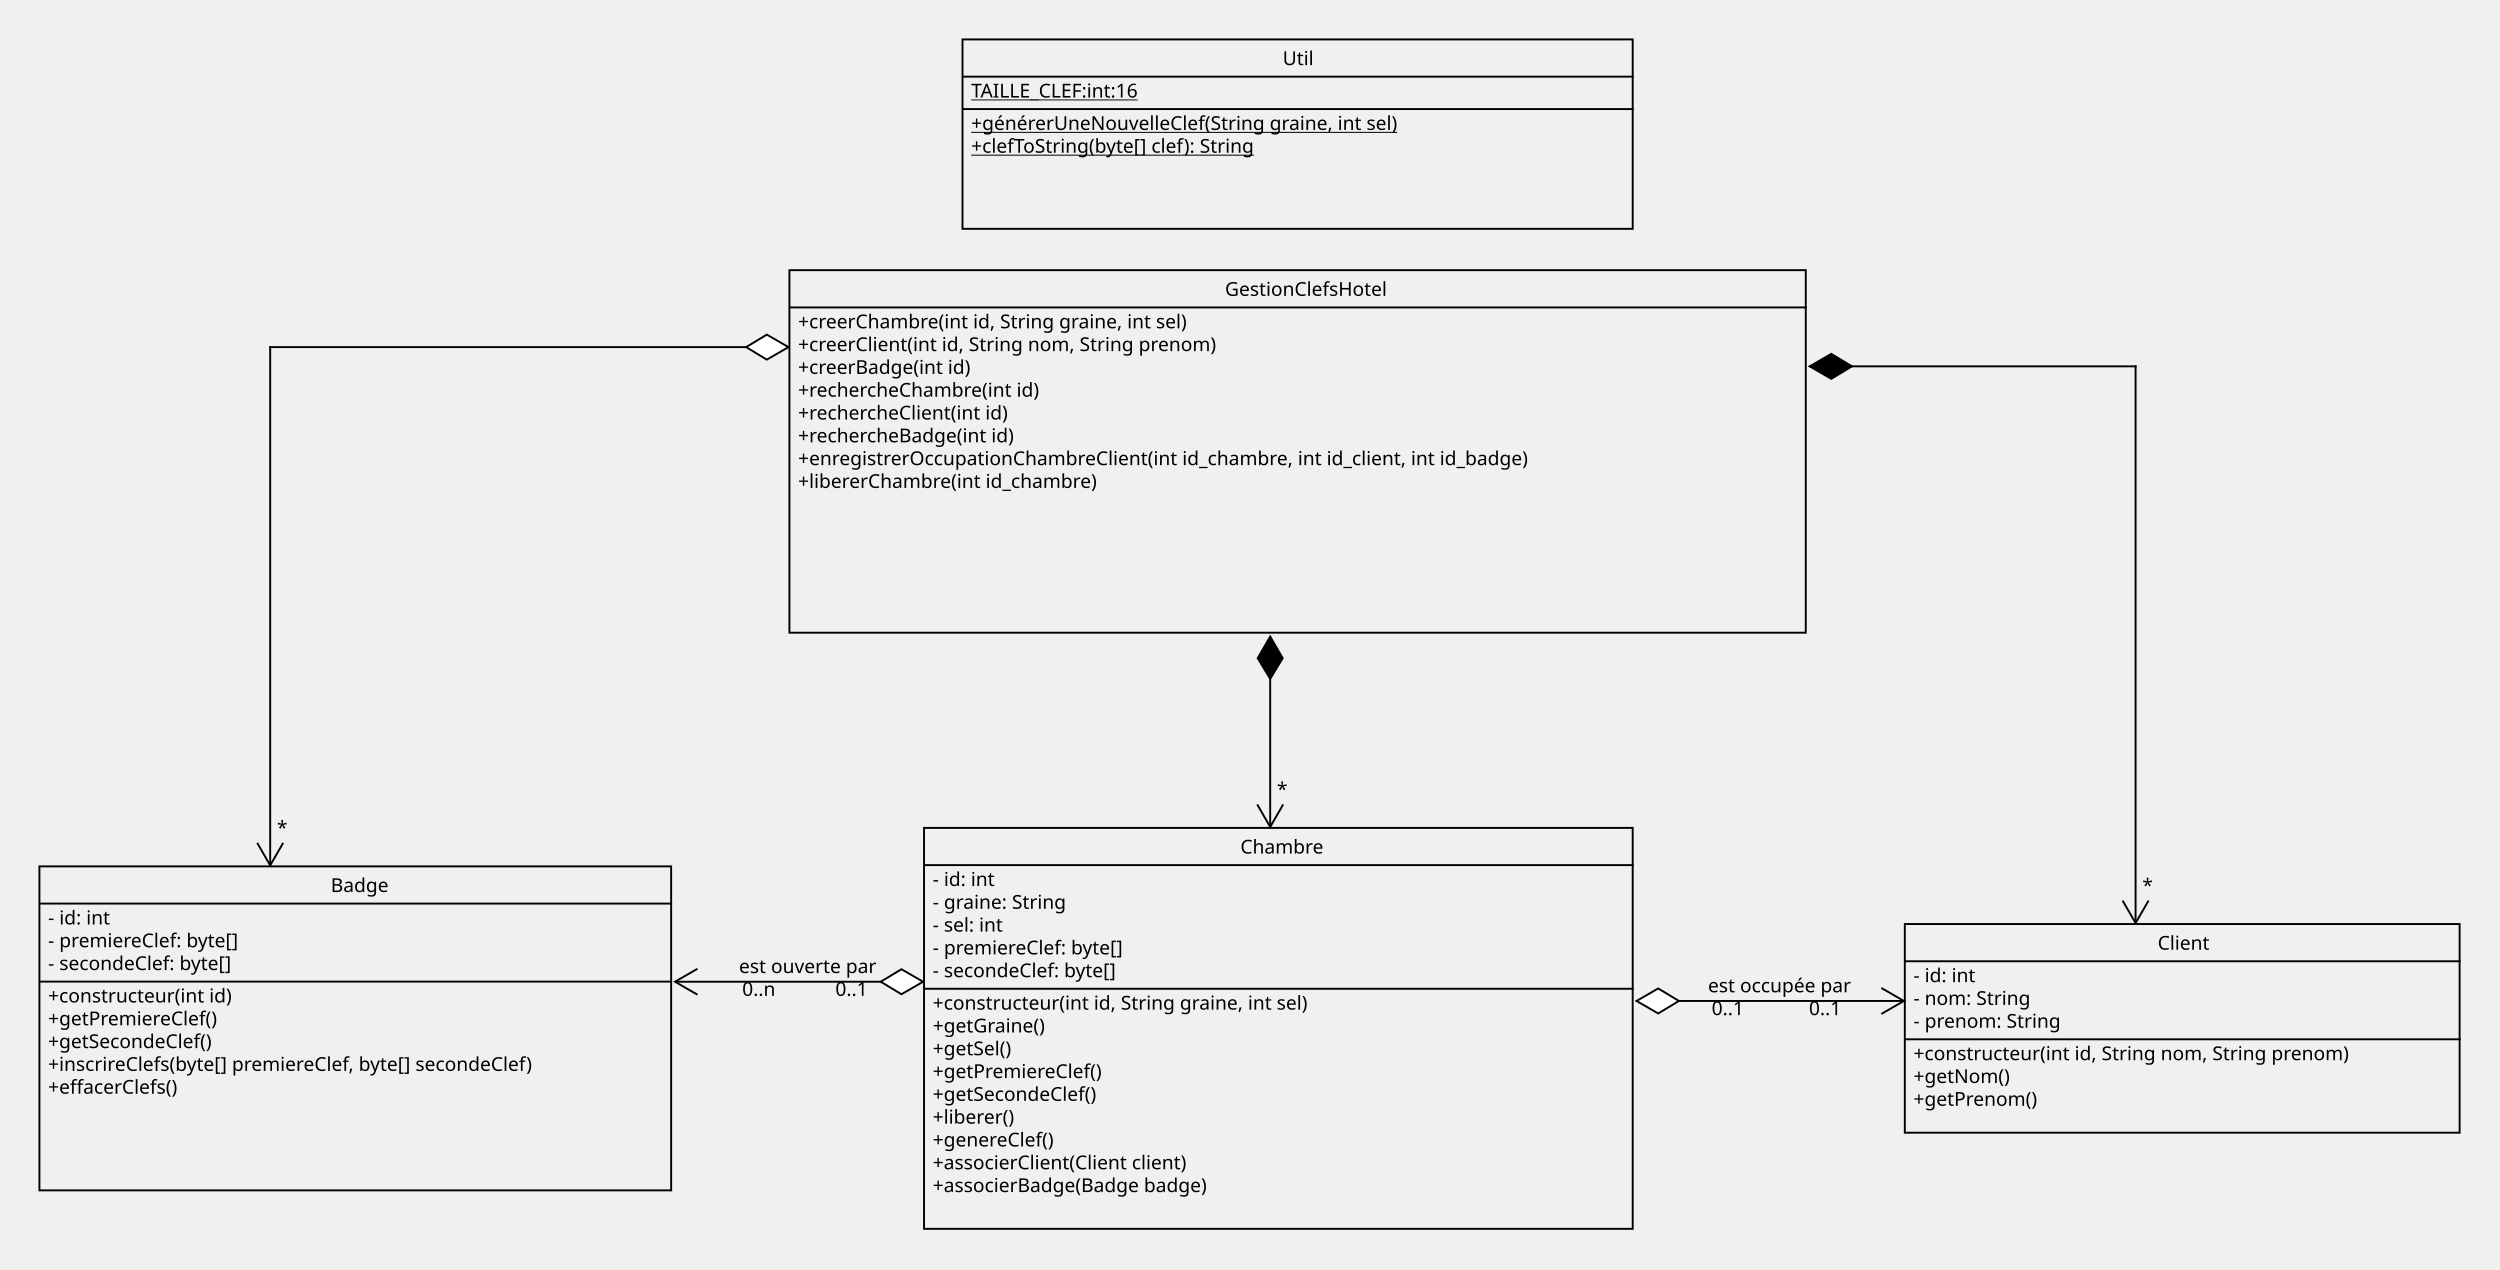
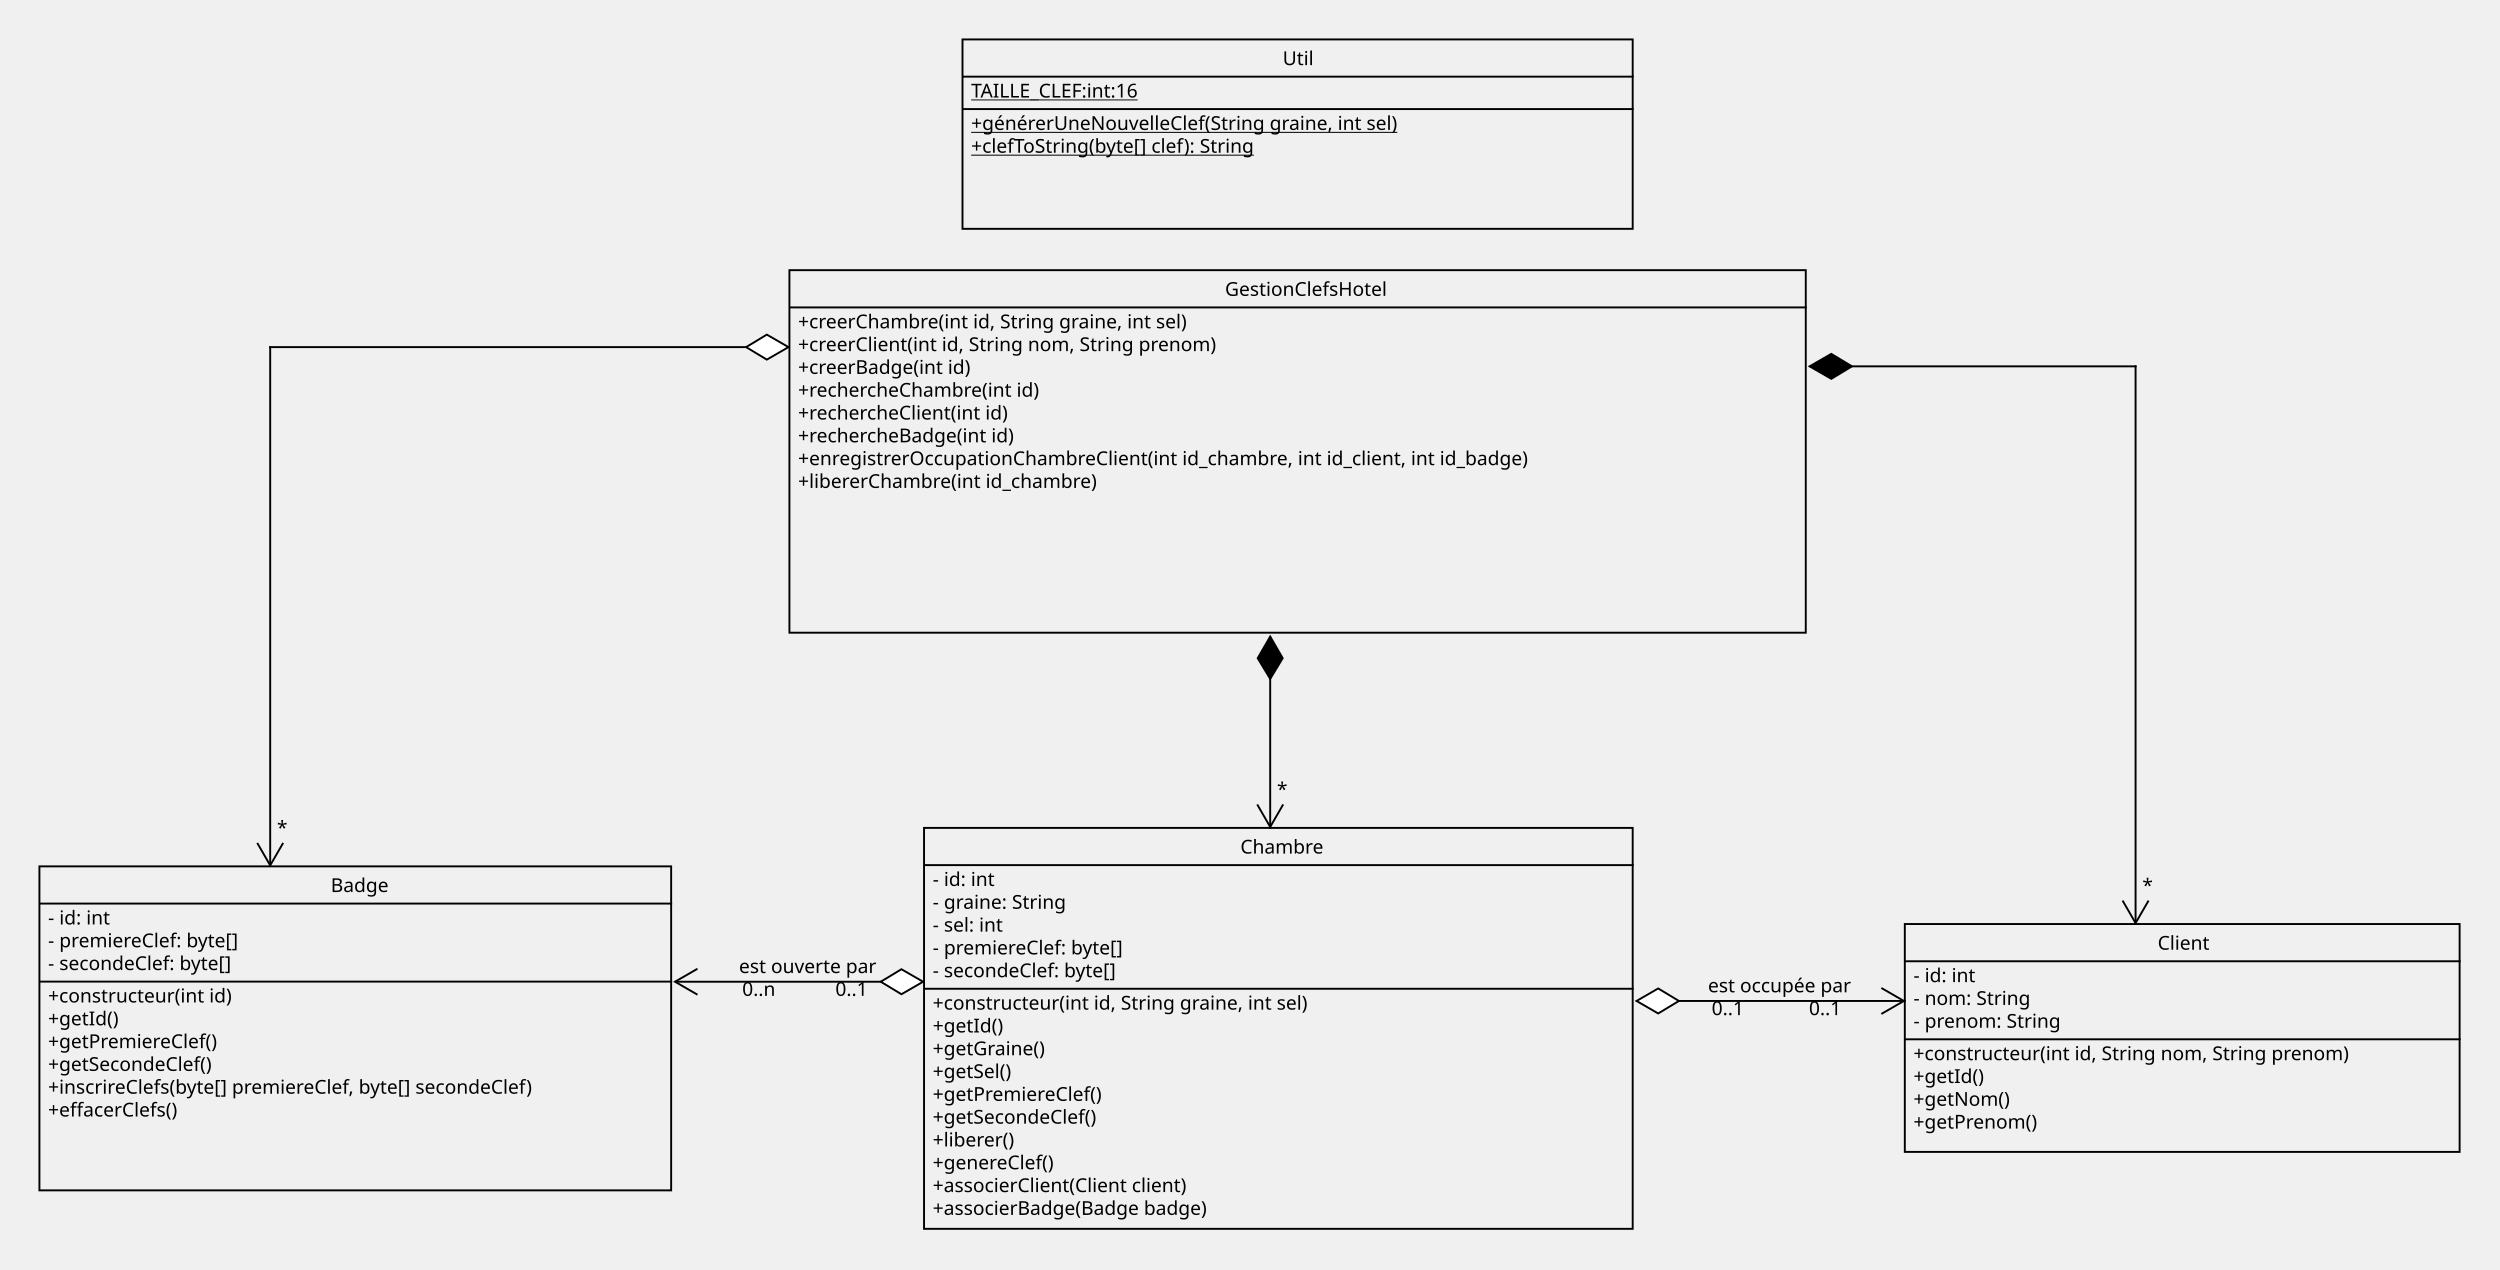
<svg xmlns="http://www.w3.org/2000/svg" fill-opacity="1" color-rendering="auto" color-interpolation="auto" text-rendering="auto" stroke="black" stroke-linecap="square" width="1300" stroke-miterlimit="10" shape-rendering="auto" stroke-opacity="1" fill="black" stroke-dasharray="none" font-weight="normal" stroke-width="1" viewBox="10 0 1300 660" height="660" font-family="'Dialog'" font-style="normal" stroke-linejoin="miter" font-size="12px" stroke-dashoffset="0" image-rendering="auto">
  <defs id="genericDefs" />
  <g>
    <defs id="defs1">
      <clipPath clipPathUnits="userSpaceOnUse" id="clipPath1">
        <path d="M0 0 L2147483647 0 L2147483647 2147483647 L0 2147483647 L0 0 Z" />
      </clipPath>
      <clipPath clipPathUnits="userSpaceOnUse" id="clipPath2">
        <path d="M0 0 L0 170 L330 170 L330 0 Z" />
      </clipPath>
      <clipPath clipPathUnits="userSpaceOnUse" id="clipPath3">
-         <path d="M0 0 L0 110 L290 110 L290 0 Z" />
+         <path d="M0 0 L0 120 L290 120 L290 0 Z" />
      </clipPath>
      <clipPath clipPathUnits="userSpaceOnUse" id="clipPath4">
        <path d="M0 0 L0 210 L370 210 L370 0 Z" />
      </clipPath>
      <clipPath clipPathUnits="userSpaceOnUse" id="clipPath5">
        <path d="M0 0 L0 100 L350 100 L350 0 Z" />
      </clipPath>
      <clipPath clipPathUnits="userSpaceOnUse" id="clipPath6">
        <path d="M0 0 L0 190 L530 190 L530 0 Z" />
      </clipPath>
      <clipPath clipPathUnits="userSpaceOnUse" id="clipPath7">
        <path d="M0 0 L0 40 L170 40 L170 0 Z" />
      </clipPath>
      <clipPath clipPathUnits="userSpaceOnUse" id="clipPath8">
        <path d="M0 0 L0 40 L160 40 L160 0 Z" />
      </clipPath>
      <clipPath clipPathUnits="userSpaceOnUse" id="clipPath9">
        <path d="M0 0 L0 320 L200 320 L200 0 Z" />
      </clipPath>
      <clipPath clipPathUnits="userSpaceOnUse" id="clipPath10">
        <path d="M0 0 L0 300 L300 300 L300 0 Z" />
      </clipPath>
      <clipPath clipPathUnits="userSpaceOnUse" id="clipPath11">
        <path d="M0 0 L0 130 L30 130 L30 0 Z" />
      </clipPath>
    </defs>
    <g fill="rgb(255,255,255)" fill-opacity="0" transform="translate(30,450)" stroke-opacity="0" stroke="rgb(255,255,255)">
      <rect x="0.5" width="328.5" height="168.5" y="0.5" clip-path="url(#clipPath2)" stroke="none" />
    </g>
    <g transform="translate(30,450)">
      <rect fill="none" x="0.5" width="328.5" height="168.5" y="0.5" clip-path="url(#clipPath2)" />
      <text x="152" font-size="10px" y="13.859" clip-path="url(#clipPath2)" font-family="sans-serif" stroke="none" xml:space="preserve">Badge</text>
      <path fill="none" d="M1 19.859 L329 19.859" clip-path="url(#clipPath2)" />
      <text x="5" font-size="10px" y="30.719" clip-path="url(#clipPath2)" font-family="sans-serif" stroke="none" xml:space="preserve">- id: int</text>
      <text x="5" font-size="10px" y="42.578" clip-path="url(#clipPath2)" font-family="sans-serif" stroke="none" xml:space="preserve">- premiereClef: byte[]</text>
      <text x="5" font-size="10px" y="54.438" clip-path="url(#clipPath2)" font-family="sans-serif" stroke="none" xml:space="preserve">- secondeClef: byte[]</text>
      <path fill="none" d="M1 60.438 L329 60.438" clip-path="url(#clipPath2)" />
      <text x="5" font-size="10px" y="71.297" clip-path="url(#clipPath2)" font-family="sans-serif" stroke="none" xml:space="preserve">+constructeur(int id)</text>
-       <text x="5" font-size="10px" y="83.156" clip-path="url(#clipPath2)" font-family="sans-serif" stroke="none" xml:space="preserve">+getPremiereClef()</text>
-       <text x="5" font-size="10px" y="95.016" clip-path="url(#clipPath2)" font-family="sans-serif" stroke="none" xml:space="preserve">+getSecondeClef()</text>
-       <text x="5" font-size="10px" y="106.875" clip-path="url(#clipPath2)" font-family="sans-serif" stroke="none" xml:space="preserve">+inscrireClefs(byte[] premiereClef, byte[] secondeClef)</text>
-       <text x="5" font-size="10px" y="118.734" clip-path="url(#clipPath2)" font-family="sans-serif" stroke="none" xml:space="preserve">+effacerClefs()</text>
+       <text x="5" font-size="10px" y="83.156" clip-path="url(#clipPath2)" font-family="sans-serif" stroke="none" xml:space="preserve">+getId()</text>
+       <text x="5" font-size="10px" y="95.016" clip-path="url(#clipPath2)" font-family="sans-serif" stroke="none" xml:space="preserve">+getPremiereClef()</text>
+       <text x="5" font-size="10px" y="106.875" clip-path="url(#clipPath2)" font-family="sans-serif" stroke="none" xml:space="preserve">+getSecondeClef()</text>
+       <text x="5" font-size="10px" y="118.734" clip-path="url(#clipPath2)" font-family="sans-serif" stroke="none" xml:space="preserve">+inscrireClefs(byte[] premiereClef, byte[] secondeClef)</text>
+       <text x="5" font-size="10px" y="130.594" clip-path="url(#clipPath2)" font-family="sans-serif" stroke="none" xml:space="preserve">+effacerClefs()</text>
    </g>
    <g fill="rgb(255,255,255)" fill-opacity="0" transform="translate(1000,480)" stroke-opacity="0" stroke="rgb(255,255,255)">
-       <rect x="0.5" width="288.5" height="108.5" y="0.5" clip-path="url(#clipPath3)" stroke="none" />
+       <rect x="0.5" width="288.5" height="118.5" y="0.5" clip-path="url(#clipPath3)" stroke="none" />
    </g>
    <g transform="translate(1000,480)">
-       <rect fill="none" x="0.5" width="288.5" height="108.5" y="0.5" clip-path="url(#clipPath3)" />
+       <rect fill="none" x="0.5" width="288.5" height="118.5" y="0.5" clip-path="url(#clipPath3)" />
      <text x="132" font-size="10px" y="13.859" clip-path="url(#clipPath3)" font-family="sans-serif" stroke="none" xml:space="preserve">Client</text>
      <path fill="none" d="M1 19.859 L289 19.859" clip-path="url(#clipPath3)" />
      <text x="5" font-size="10px" y="30.719" clip-path="url(#clipPath3)" font-family="sans-serif" stroke="none" xml:space="preserve">- id: int</text>
      <text x="5" font-size="10px" y="42.578" clip-path="url(#clipPath3)" font-family="sans-serif" stroke="none" xml:space="preserve">- nom: String</text>
      <text x="5" font-size="10px" y="54.438" clip-path="url(#clipPath3)" font-family="sans-serif" stroke="none" xml:space="preserve">- prenom: String</text>
      <path fill="none" d="M1 60.438 L289 60.438" clip-path="url(#clipPath3)" />
      <text x="5" font-size="10px" y="71.297" clip-path="url(#clipPath3)" font-family="sans-serif" stroke="none" xml:space="preserve">+constructeur(int id, String nom, String prenom)</text>
-       <text x="5" font-size="10px" y="83.156" clip-path="url(#clipPath3)" font-family="sans-serif" stroke="none" xml:space="preserve">+getNom()</text>
-       <text x="5" font-size="10px" y="95.016" clip-path="url(#clipPath3)" font-family="sans-serif" stroke="none" xml:space="preserve">+getPrenom()</text>
+       <text x="5" font-size="10px" y="83.156" clip-path="url(#clipPath3)" font-family="sans-serif" stroke="none" xml:space="preserve">+getId()</text>
+       <text x="5" font-size="10px" y="95.016" clip-path="url(#clipPath3)" font-family="sans-serif" stroke="none" xml:space="preserve">+getNom()</text>
+       <text x="5" font-size="10px" y="106.875" clip-path="url(#clipPath3)" font-family="sans-serif" stroke="none" xml:space="preserve">+getPrenom()</text>
    </g>
    <g fill="rgb(255,255,255)" fill-opacity="0" transform="translate(490,430)" stroke-opacity="0" stroke="rgb(255,255,255)">
      <rect x="0.5" width="368.5" height="208.5" y="0.5" clip-path="url(#clipPath4)" stroke="none" />
    </g>
    <g transform="translate(490,430)">
      <rect fill="none" x="0.5" width="368.5" height="208.5" y="0.5" clip-path="url(#clipPath4)" />
      <text x="165" font-size="10px" y="13.859" clip-path="url(#clipPath4)" font-family="sans-serif" stroke="none" xml:space="preserve">Chambre</text>
      <path fill="none" d="M1 19.859 L369 19.859" clip-path="url(#clipPath4)" />
      <text x="5" font-size="10px" y="30.719" clip-path="url(#clipPath4)" font-family="sans-serif" stroke="none" xml:space="preserve">- id: int</text>
      <text x="5" font-size="10px" y="42.578" clip-path="url(#clipPath4)" font-family="sans-serif" stroke="none" xml:space="preserve">- graine: String</text>
      <text x="5" font-size="10px" y="54.438" clip-path="url(#clipPath4)" font-family="sans-serif" stroke="none" xml:space="preserve">- sel: int</text>
      <text x="5" font-size="10px" y="66.297" clip-path="url(#clipPath4)" font-family="sans-serif" stroke="none" xml:space="preserve">- premiereClef: byte[]</text>
      <text x="5" font-size="10px" y="78.156" clip-path="url(#clipPath4)" font-family="sans-serif" stroke="none" xml:space="preserve">- secondeClef: byte[]</text>
      <path fill="none" d="M1 84.156 L369 84.156" clip-path="url(#clipPath4)" />
      <text x="5" font-size="10px" y="95.016" clip-path="url(#clipPath4)" font-family="sans-serif" stroke="none" xml:space="preserve">+constructeur(int id, String graine, int sel)</text>
-       <text x="5" font-size="10px" y="106.875" clip-path="url(#clipPath4)" font-family="sans-serif" stroke="none" xml:space="preserve">+getGraine()</text>
-       <text x="5" font-size="10px" y="118.734" clip-path="url(#clipPath4)" font-family="sans-serif" stroke="none" xml:space="preserve">+getSel()</text>
-       <text x="5" font-size="10px" y="130.594" clip-path="url(#clipPath4)" font-family="sans-serif" stroke="none" xml:space="preserve">+getPremiereClef()</text>
-       <text x="5" font-size="10px" y="142.453" clip-path="url(#clipPath4)" font-family="sans-serif" stroke="none" xml:space="preserve">+getSecondeClef()</text>
-       <text x="5" font-size="10px" y="154.312" clip-path="url(#clipPath4)" font-family="sans-serif" stroke="none" xml:space="preserve">+liberer()</text>
-       <text x="5" font-size="10px" y="166.172" clip-path="url(#clipPath4)" font-family="sans-serif" stroke="none" xml:space="preserve">+genereClef()</text>
-       <text x="5" font-size="10px" y="178.031" clip-path="url(#clipPath4)" font-family="sans-serif" stroke="none" xml:space="preserve">+associerClient(Client client)</text>
-       <text x="5" font-size="10px" y="189.891" clip-path="url(#clipPath4)" font-family="sans-serif" stroke="none" xml:space="preserve">+associerBadge(Badge badge)</text>
+       <text x="5" font-size="10px" y="106.875" clip-path="url(#clipPath4)" font-family="sans-serif" stroke="none" xml:space="preserve">+getId()</text>
+       <text x="5" font-size="10px" y="118.734" clip-path="url(#clipPath4)" font-family="sans-serif" stroke="none" xml:space="preserve">+getGraine()</text>
+       <text x="5" font-size="10px" y="130.594" clip-path="url(#clipPath4)" font-family="sans-serif" stroke="none" xml:space="preserve">+getSel()</text>
+       <text x="5" font-size="10px" y="142.453" clip-path="url(#clipPath4)" font-family="sans-serif" stroke="none" xml:space="preserve">+getPremiereClef()</text>
+       <text x="5" font-size="10px" y="154.312" clip-path="url(#clipPath4)" font-family="sans-serif" stroke="none" xml:space="preserve">+getSecondeClef()</text>
+       <text x="5" font-size="10px" y="166.172" clip-path="url(#clipPath4)" font-family="sans-serif" stroke="none" xml:space="preserve">+liberer()</text>
+       <text x="5" font-size="10px" y="178.031" clip-path="url(#clipPath4)" font-family="sans-serif" stroke="none" xml:space="preserve">+genereClef()</text>
+       <text x="5" font-size="10px" y="189.891" clip-path="url(#clipPath4)" font-family="sans-serif" stroke="none" xml:space="preserve">+associerClient(Client client)</text>
+       <text x="5" font-size="10px" y="201.75" clip-path="url(#clipPath4)" font-family="sans-serif" stroke="none" xml:space="preserve">+associerBadge(Badge badge)</text>
    </g>
    <g fill="rgb(255,255,255)" fill-opacity="0" transform="translate(510,20)" stroke-opacity="0" stroke="rgb(255,255,255)">
      <rect x="0.5" width="348.5" height="98.5" y="0.5" clip-path="url(#clipPath5)" stroke="none" />
    </g>
    <g transform="translate(510,20)">
      <rect fill="none" x="0.5" width="348.5" height="98.5" y="0.5" clip-path="url(#clipPath5)" />
      <text x="167" font-size="10px" y="13.859" clip-path="url(#clipPath5)" font-family="sans-serif" stroke="none" xml:space="preserve">Util</text>
      <path fill="none" d="M1 19.859 L349 19.859" clip-path="url(#clipPath5)" />
      <text x="5" font-size="10px" y="30.719" text-decoration="underline" clip-path="url(#clipPath5)" font-family="sans-serif" stroke="none" xml:space="preserve">TAILLE_CLEF:int:16</text>
      <path fill="none" d="M1 36.719 L349 36.719" clip-path="url(#clipPath5)" />
      <text x="5" font-size="10px" y="47.578" text-decoration="underline" clip-path="url(#clipPath5)" font-family="sans-serif" stroke="none" xml:space="preserve">+générerUneNouvelleClef(String graine, int sel)</text>
      <text x="5" font-size="10px" y="59.438" text-decoration="underline" clip-path="url(#clipPath5)" font-family="sans-serif" stroke="none" xml:space="preserve">+clefToString(byte[] clef): String</text>
    </g>
    <g fill="rgb(255,255,255)" fill-opacity="0" transform="translate(420,140)" stroke-opacity="0" stroke="rgb(255,255,255)">
      <rect x="0.5" width="528.5" height="188.5" y="0.5" clip-path="url(#clipPath6)" stroke="none" />
    </g>
    <g transform="translate(420,140)">
      <rect fill="none" x="0.5" width="528.5" height="188.5" y="0.5" clip-path="url(#clipPath6)" />
      <text x="227" font-size="10px" y="13.859" clip-path="url(#clipPath6)" font-family="sans-serif" stroke="none" xml:space="preserve">GestionClefsHotel</text>
      <path fill="none" d="M1 19.859 L529 19.859" clip-path="url(#clipPath6)" />
      <text x="5" font-size="10px" y="30.719" clip-path="url(#clipPath6)" font-family="sans-serif" stroke="none" xml:space="preserve">+creerChambre(int id, String graine, int sel)</text>
      <text x="5" font-size="10px" y="42.578" clip-path="url(#clipPath6)" font-family="sans-serif" stroke="none" xml:space="preserve">+creerClient(int id, String nom, String prenom)</text>
      <text x="5" font-size="10px" y="54.438" clip-path="url(#clipPath6)" font-family="sans-serif" stroke="none" xml:space="preserve">+creerBadge(int id)</text>
      <text x="5" font-size="10px" y="66.297" clip-path="url(#clipPath6)" font-family="sans-serif" stroke="none" xml:space="preserve">+rechercheChambre(int id)</text>
      <text x="5" font-size="10px" y="78.156" clip-path="url(#clipPath6)" font-family="sans-serif" stroke="none" xml:space="preserve">+rechercheClient(int id)</text>
      <text x="5" font-size="10px" y="90.016" clip-path="url(#clipPath6)" font-family="sans-serif" stroke="none" xml:space="preserve">+rechercheBadge(int id)</text>
      <text x="5" font-size="10px" y="101.875" clip-path="url(#clipPath6)" font-family="sans-serif" stroke="none" xml:space="preserve">+enregistrerOccupationChambreClient(int id_chambre, int id_client, int id_badge)</text>
      <text x="5" font-size="10px" y="113.734" clip-path="url(#clipPath6)" font-family="sans-serif" stroke="none" xml:space="preserve">+libererChambre(int id_chambre)</text>
    </g>
    <g transform="translate(850,500)">
      <path fill="none" d="M11.5 20.5 L150.5 20.5" clip-path="url(#clipPath7)" />
      <path fill="white" d="M22.258 27 L11 20.5 L22.258 14 L33.017 20.5 Z" clip-path="url(#clipPath7)" stroke="none" />
      <path fill="none" d="M22.258 27 L11 20.5 L22.258 14 L33.017 20.5 Z" clip-path="url(#clipPath7)" />
      <path fill="none" d="M138.742 27 L150 20.5 L138.742 14" clip-path="url(#clipPath7)" />
      <text x="48.152" font-size="10px" y="16" clip-path="url(#clipPath7)" font-family="sans-serif" stroke="none" xml:space="preserve">est occupée par</text>
      <text x="50.059" font-size="10px" y="27.859" clip-path="url(#clipPath7)" font-family="sans-serif" stroke="none" xml:space="preserve">0..1             0..1</text>
    </g>
    <g transform="translate(350,490)">
      <path fill="none" d="M11.5 20.5 L140.5 20.5" clip-path="url(#clipPath8)" />
      <path fill="none" d="M22.258 27 L11 20.5 L22.258 14" clip-path="url(#clipPath8)" />
      <path fill="white" d="M128.742 27 L140 20.5 L128.742 14 L117.983 20.5 Z" clip-path="url(#clipPath8)" stroke="none" />
      <path fill="none" d="M128.742 27 L140 20.5 L128.742 14 L117.983 20.5 Z" clip-path="url(#clipPath8)" />
      <text x="44.27" font-size="10px" y="16" clip-path="url(#clipPath8)" font-family="sans-serif" stroke="none" xml:space="preserve">est ouverte par</text>
      <text x="45.94" font-size="10px" y="27.859" clip-path="url(#clipPath8)" font-family="sans-serif" stroke="none" xml:space="preserve">0..n            0..1</text>
    </g>
    <g transform="translate(940,180)">
      <path fill="none" d="M11.5 10.5 L180.5 10.5" clip-path="url(#clipPath9)" />
      <path fill="none" d="M180.5 10.5 L180.5 299.5" clip-path="url(#clipPath9)" />
      <path d="M22.258 17 L11 10.5 L22.258 4 L33.017 10.5 Z" clip-path="url(#clipPath9)" stroke="none" />
      <path fill="none" d="M22.258 17 L11 10.5 L22.258 4 L33.017 10.5 Z" clip-path="url(#clipPath9)" />
      <path fill="none" d="M174 288.742 L180.5 300 L187 288.742" clip-path="url(#clipPath9)" />
      <text x="184" font-size="10px" y="284" clip-path="url(#clipPath9)" font-family="sans-serif" stroke="none" xml:space="preserve">*</text>
    </g>
    <g transform="translate(140,170)">
      <path fill="none" d="M279.5 10.5 L10.5 10.5" clip-path="url(#clipPath10)" />
      <path fill="none" d="M10.5 10.5 L10.5 279.5" clip-path="url(#clipPath10)" />
      <path fill="white" d="M268.742 4 L280 10.5 L268.742 17 L257.983 10.5 Z" clip-path="url(#clipPath10)" stroke="none" />
      <path fill="none" d="M268.742 4 L280 10.5 L268.742 17 L257.983 10.5 Z" clip-path="url(#clipPath10)" />
      <path fill="none" d="M4 268.742 L10.5 280 L17 268.742" clip-path="url(#clipPath10)" />
      <text x="14" font-size="10px" y="264" clip-path="url(#clipPath10)" font-family="sans-serif" stroke="none" xml:space="preserve">*</text>
    </g>
    <g transform="translate(660,320)">
      <path fill="none" d="M10.5 11.5 L10.5 110.5" clip-path="url(#clipPath11)" />
      <path d="M4 22.258 L10.5 11 L17 22.258 L10.5 33.017 Z" clip-path="url(#clipPath11)" stroke="none" />
      <path fill="none" d="M4 22.258 L10.5 11 L17 22.258 L10.5 33.017 Z" clip-path="url(#clipPath11)" />
      <path fill="none" d="M4 98.742 L10.5 110 L17 98.742" clip-path="url(#clipPath11)" />
      <text x="14" font-size="10px" y="94" clip-path="url(#clipPath11)" font-family="sans-serif" stroke="none" xml:space="preserve">*</text>
    </g>
  </g>
</svg>
